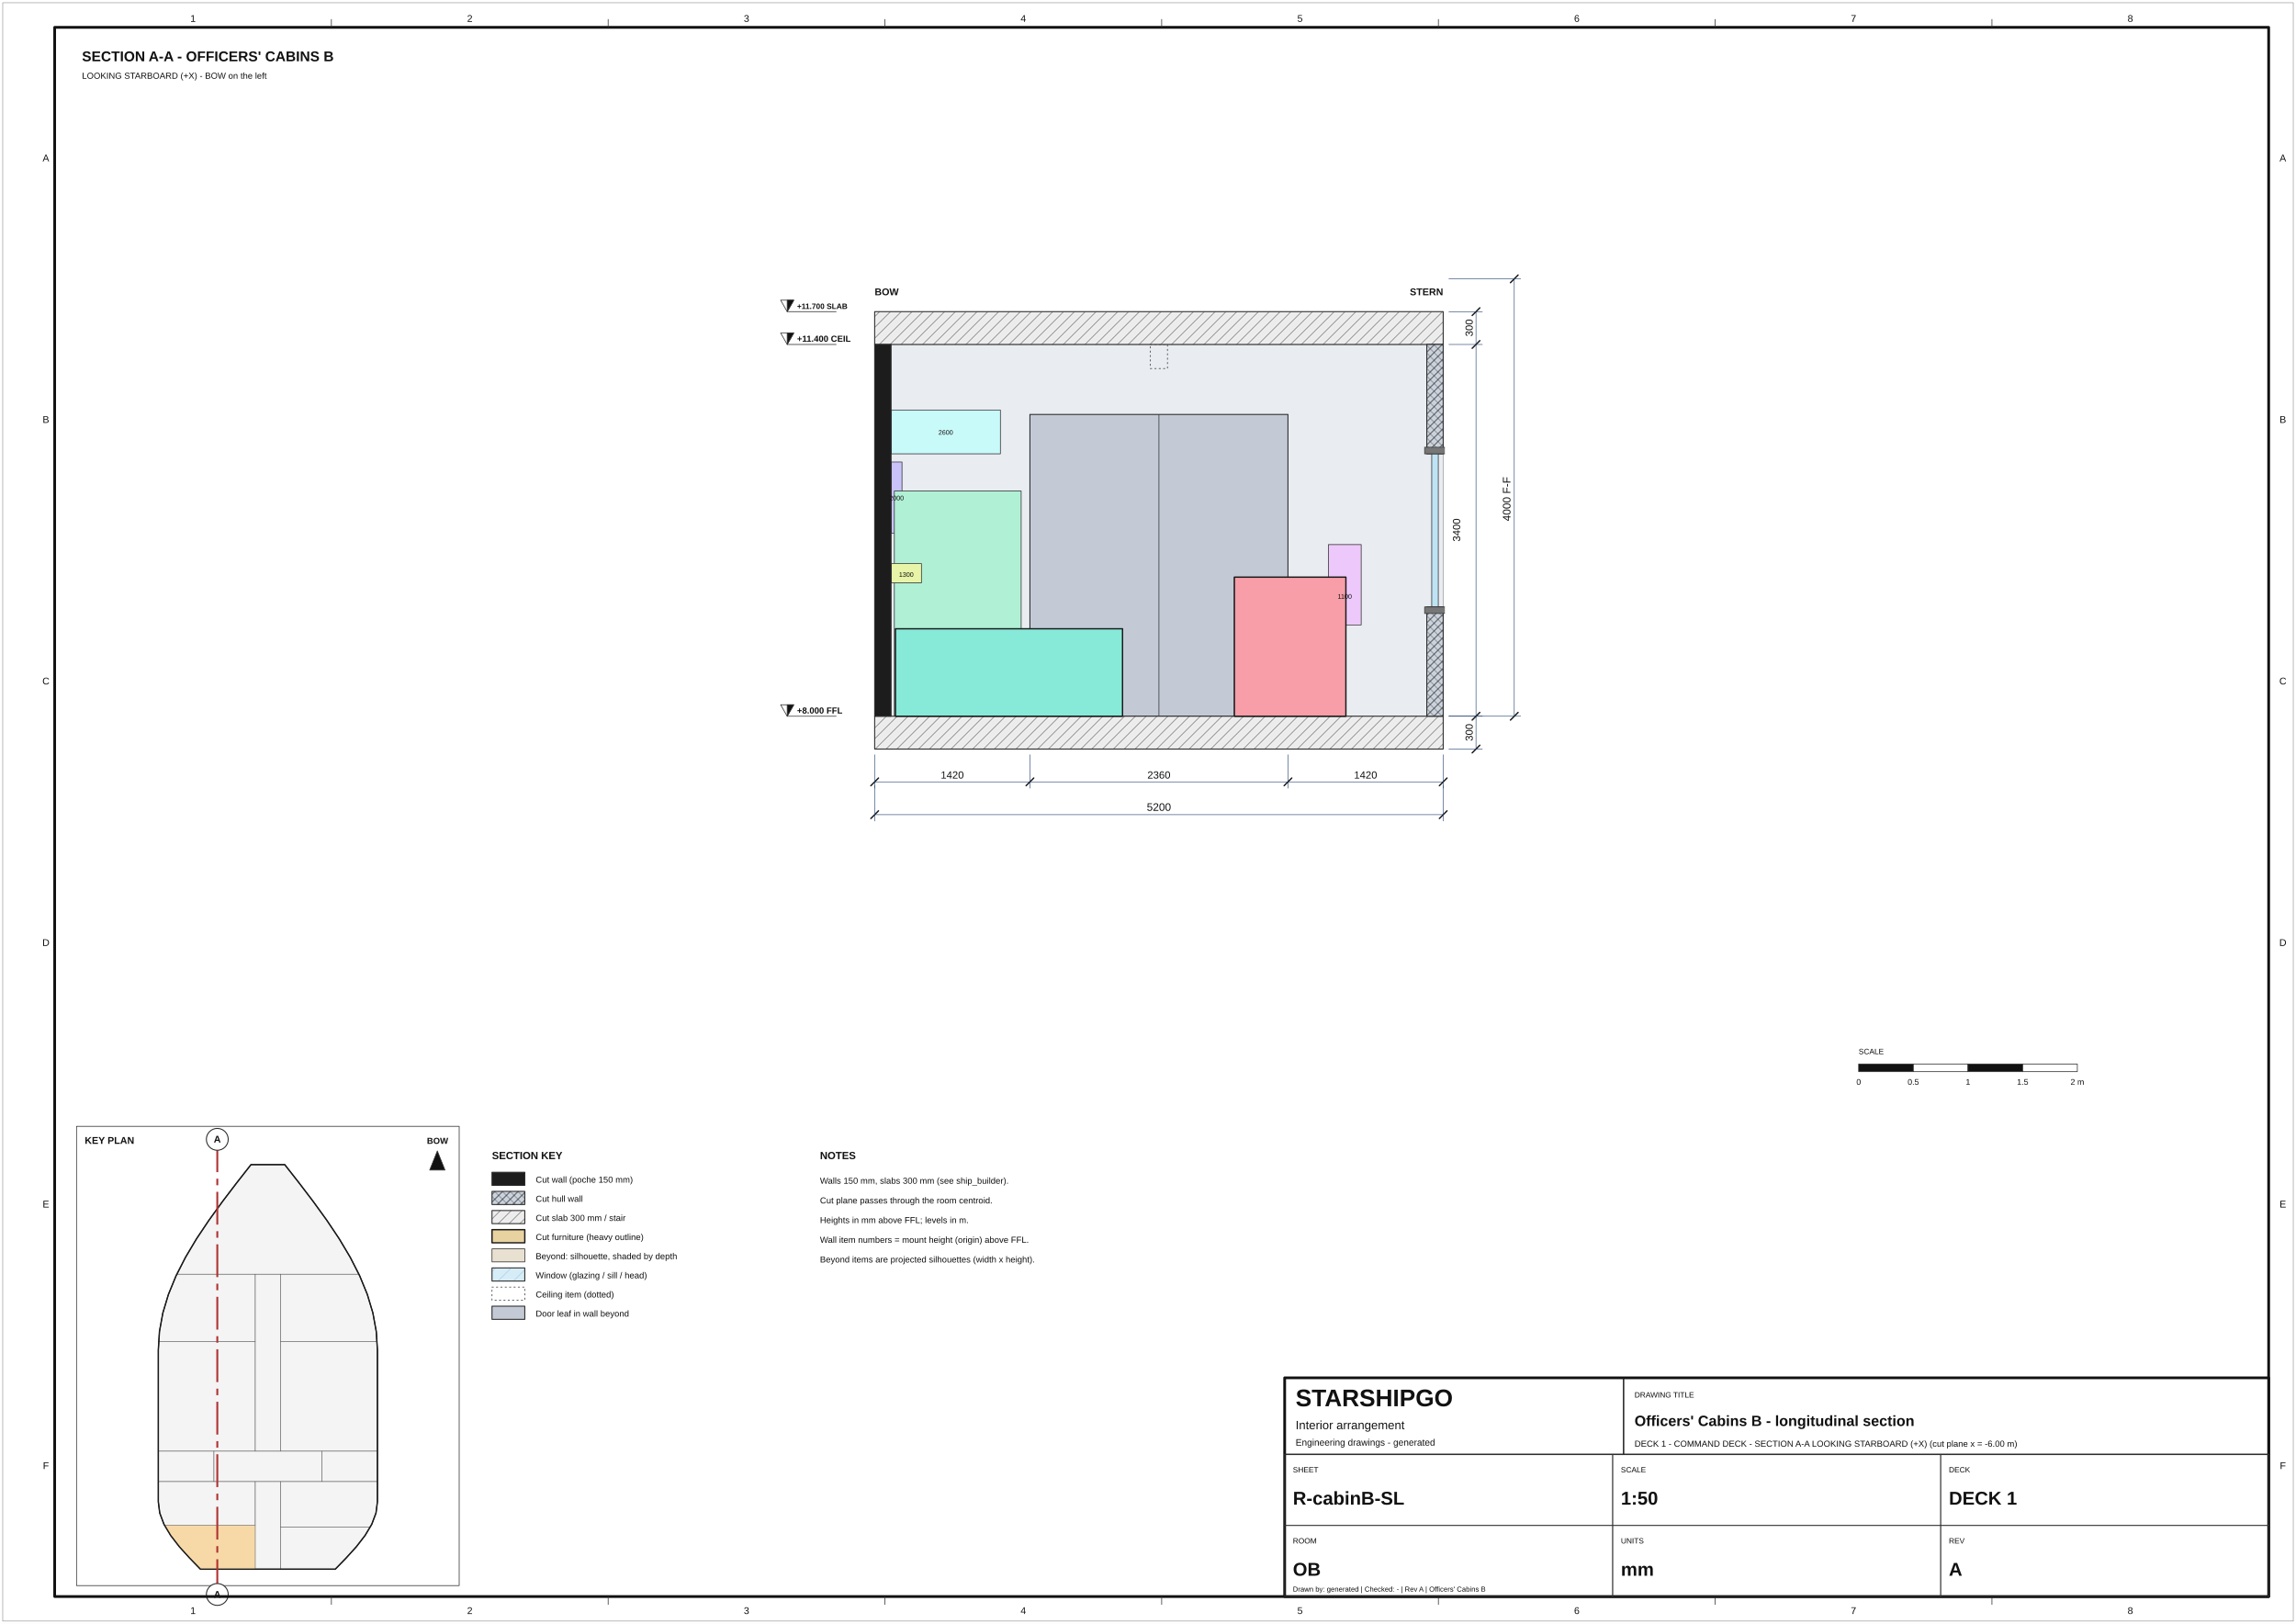
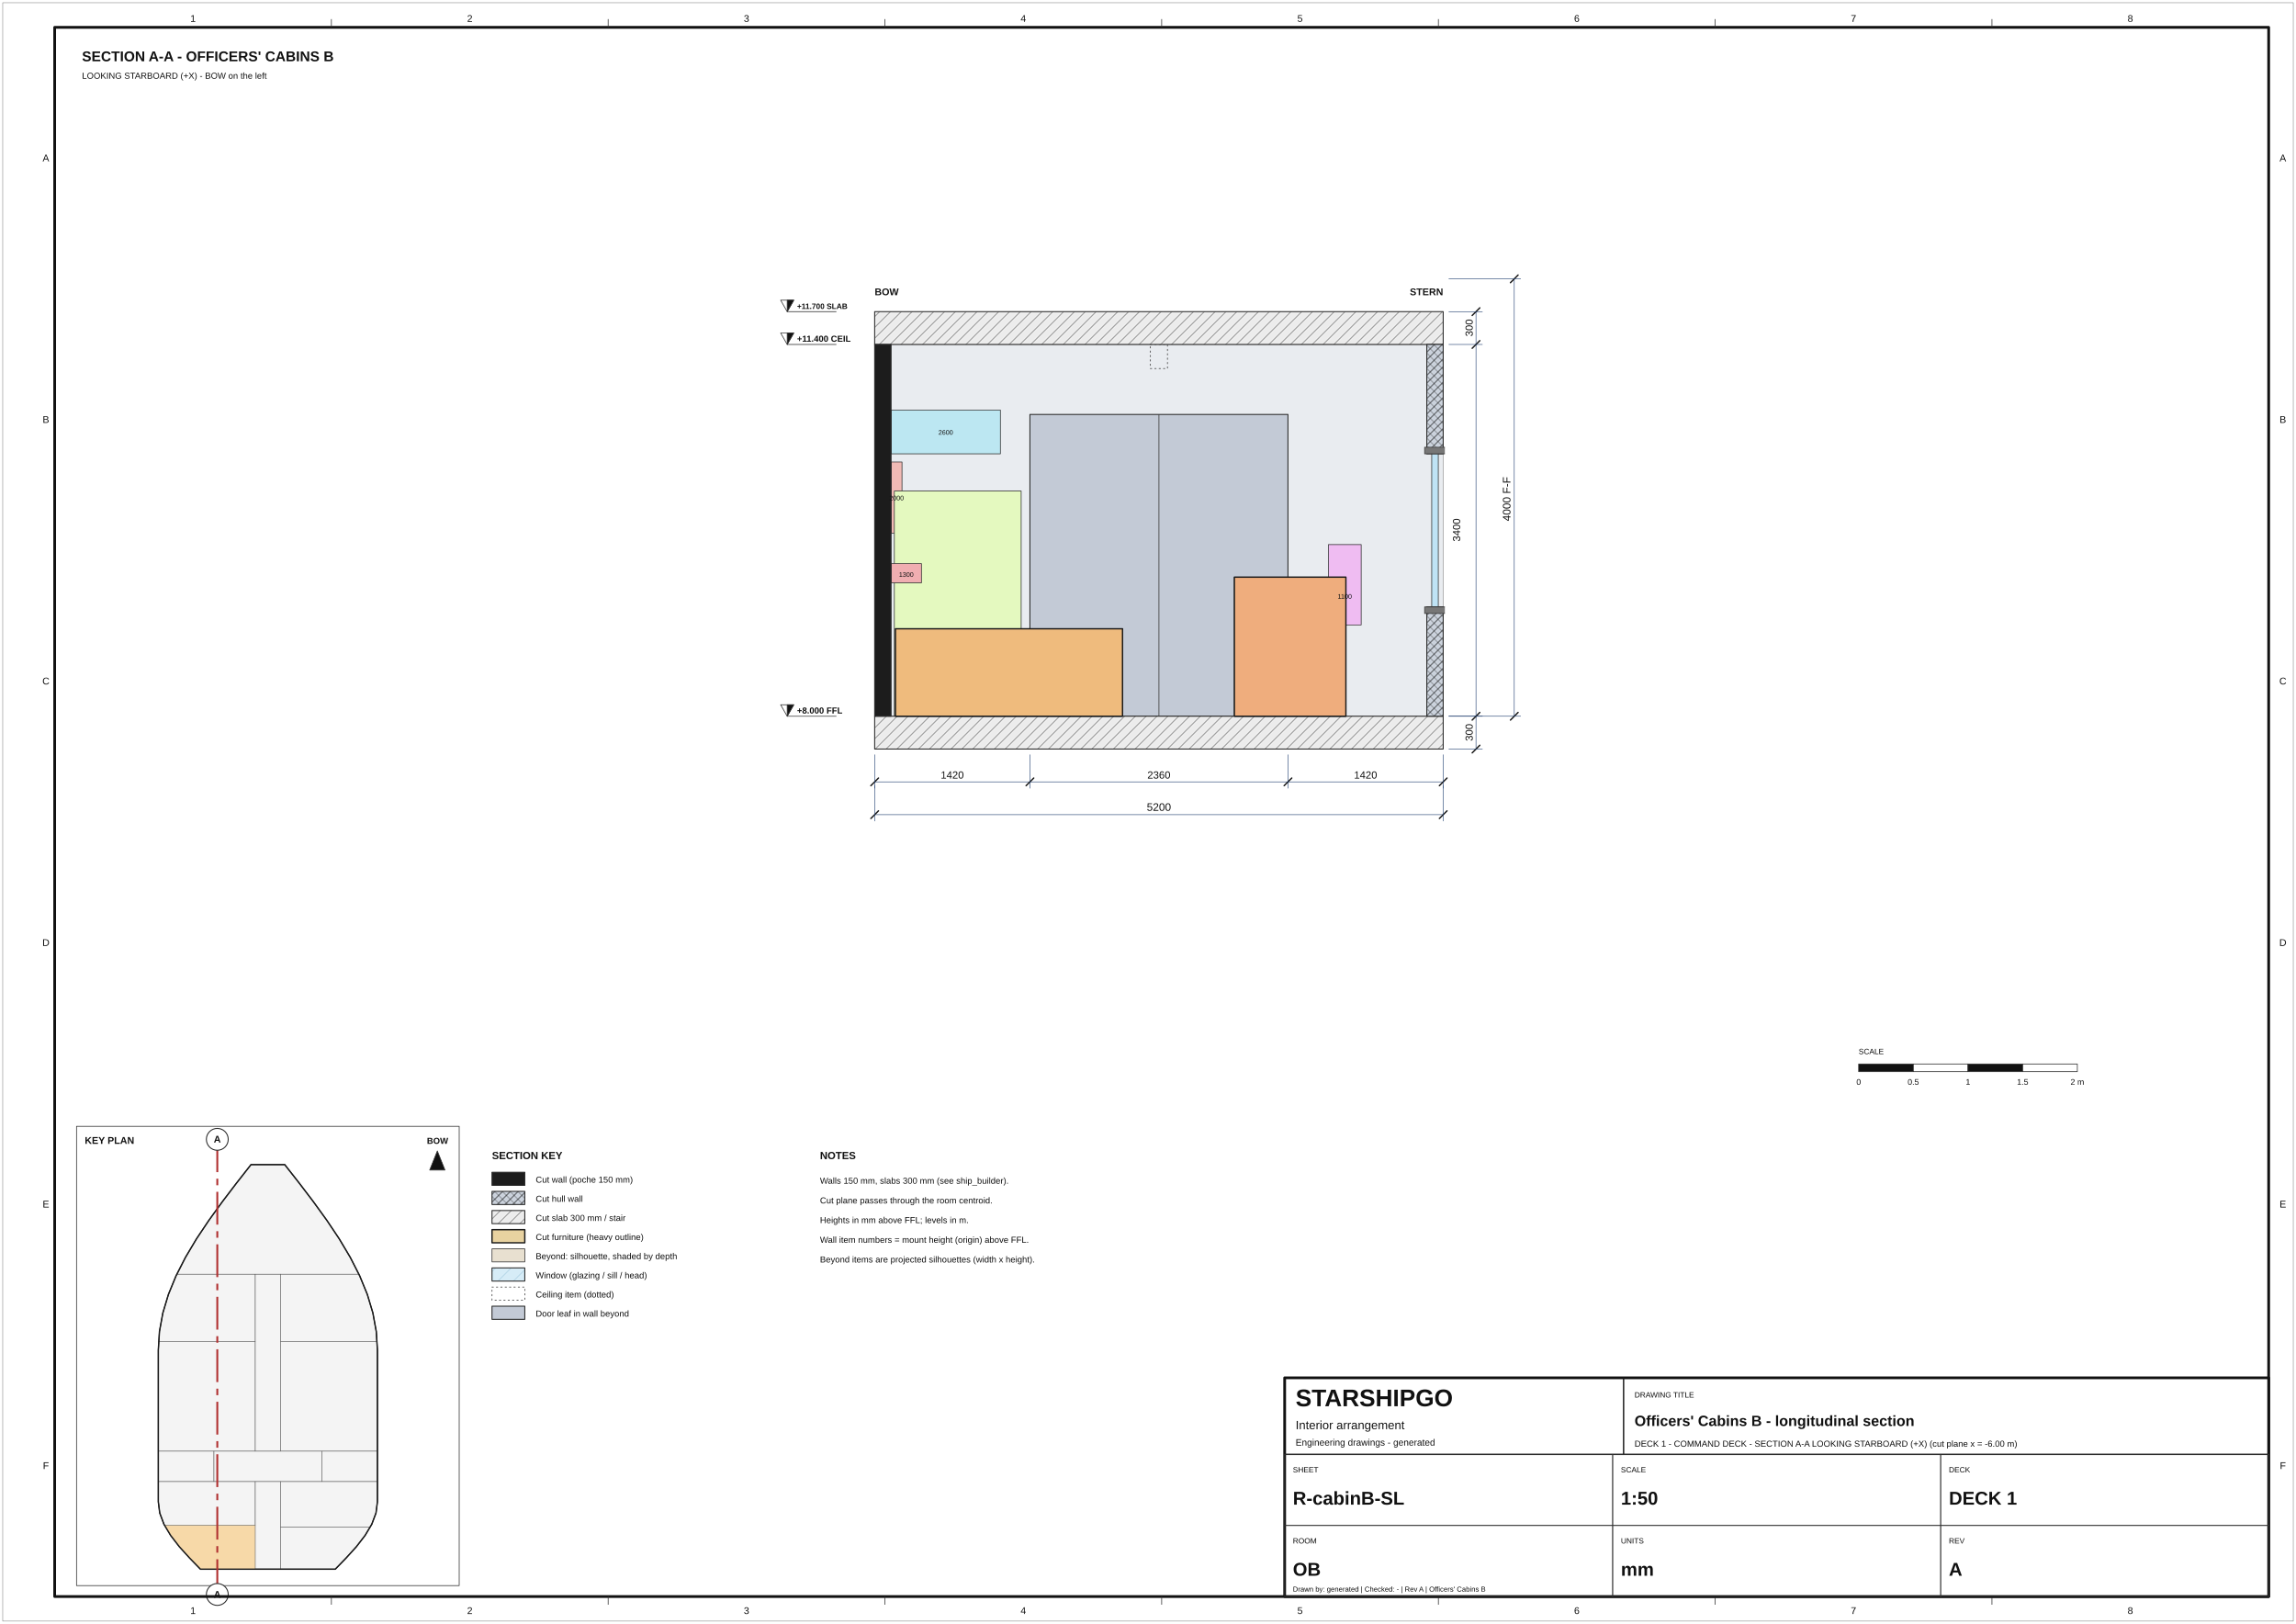
<svg xmlns="http://www.w3.org/2000/svg" width="420mm" height="297mm" viewBox="0 0 420 297">
  <style>
.t{font-family:Arial, Helvetica, 'DejaVu Sans', sans-serif;fill:#111}
.b{font-weight:bold}.i{font-style:italic}
.h{stroke:#111;stroke-width:.5;stroke-linejoin:round;stroke-linecap:round}
.m{stroke:#1a1a1a;stroke-width:.25;stroke-linejoin:round;stroke-linecap:round}
.n{stroke:#2a2a2a;stroke-width:.18;stroke-linejoin:round}
.f{stroke:#333;stroke-width:.13;stroke-linejoin:round}
.x{stroke:#555;stroke-width:.07}
.g{stroke:#9a9a9a;stroke-width:.1}
.gg{stroke:#c4c4c4;stroke-width:.08}
.d{stroke:#1d3c6e;stroke-width:.1}
.dsh{stroke:#222;stroke-width:.18;stroke-dasharray:1.6 .8}
.dot{stroke:#444;stroke-width:.14;stroke-dasharray:.25 .55;stroke-linecap:round}
.hid{stroke:#777;stroke-width:.12;stroke-dasharray:1 .7}
.cl{stroke:#b03030;stroke-width:.12;stroke-dasharray:5 1 1 1}
.cut{stroke:#b03030;stroke-width:.35;stroke-dasharray:6 1.2 1.2 1.2}
.red{stroke:#b03030;stroke-width:.13;stroke-dasharray:1.2 .7}
.none{stroke:none}
.halo{paint-order:stroke;stroke:#fff;stroke-width:.8;stroke-linejoin:round}
</style>
  <defs>
    <pattern id="hSlab" width="1.4" height="1.4" patternUnits="userSpaceOnUse" patternTransform="rotate(45)">
      <rect width="1.4" height="1.4" fill="#ececec" />
      <line x1="0" y1="0" x2="0" y2="1.4" stroke="#222" stroke-width=".13" />
    </pattern>
    <pattern id="hHull" width="1" height="1" patternUnits="userSpaceOnUse" patternTransform="rotate(45)">
      <rect width="1" height="1" fill="#c9d0da" />
      <line x1="0" y1="0" x2="0" y2="1" stroke="#111" stroke-width=".2" />
      <line x1="0" y1="0" x2="1" y2="0" stroke="#111" stroke-width=".1" />
    </pattern>
    <pattern id="hHole" width="1.6" height="1.6" patternUnits="userSpaceOnUse" patternTransform="rotate(-45)">
      <line x1="0" y1="0" x2="0" y2="1.6" stroke="#444" stroke-width=".12" />
    </pattern>
    <pattern id="hZone" width="1.8" height="1.8" patternUnits="userSpaceOnUse" patternTransform="rotate(45)">
      <line x1="0" y1="0" x2="0" y2="1.8" stroke="#d08080" stroke-width=".1" />
    </pattern>
    <pattern id="hPlen" width="1.6" height="1.6" patternUnits="userSpaceOnUse">
      <circle cx=".4" cy=".4" r=".12" fill="#888" />
      <circle cx="1.2" cy="1.2" r=".12" fill="#888" />
    </pattern>
    <pattern id="hGlass" width="2" height="2" patternUnits="userSpaceOnUse" patternTransform="rotate(45)">
      <rect width="2" height="2" fill="#d6ecf7" />
      <line x1="0" y1="0" x2="0" y2="2" stroke="#5a9abb" stroke-width=".08" />
    </pattern>
    <pattern id="hFloor" width="1.2" height="1.2" patternUnits="userSpaceOnUse" patternTransform="rotate(-45)">
      <rect width="1.2" height="1.2" fill="#f2f2f2" />
      <line x1="0" y1="0" x2="0" y2="1.2" stroke="#555" stroke-width=".1" />
    </pattern>
  </defs>
  <rect x="0" y="0" width="420" height="297" fill="#ffffff" />
  <text x="15" y="11.2" font-size="2.6" class="t b">SECTION A-A - OFFICERS' CABINS B</text>
  <text x="15" y="14.4" font-size="1.6" class="t" fill="#555">LOOKING STARBOARD (+X)  -  BOW on the left</text>
  <clipPath id="clipA">
    <rect x="159.7" y="56.7" width="104.6" height="80.6" />
  </clipPath>
  <g clip-path="url(#clipA)">
    <polygon points="160,63 264,63 264,131 160,131" class="x" fill="#e9ecf0" />
    <polygon points="188.4,75.8 235.6,75.8 235.6,131 188.4,131" class="n" fill="#c3cad6" />
    <line x1="212" y1="131" x2="212" y2="75.8" class="f" />
-     <polygon points="163,75 183,75 183,83 163,83" class="f" fill="#c9fafa" />
-     <polygon points="243,99.6 249,99.6 249,114.3 243,114.3" class="f" fill="#edc8fa" />
-     <polygon points="167.08,111.04 172.52,111.04 172.52,115.8 167.08,115.8" class="f" fill="#fac3df" />
-     <polygon points="163,84.5 165,84.5 165,97.5 163,97.5" class="f" fill="#c9c3fa" />
-     <polygon points="168,107.02 171.6,107.02 171.6,115.8 168,115.8" class="f" fill="#e9f5ad" />
-     <polygon points="163.8,111.96 175.8,111.96 175.8,131.02 163.8,131.02" class="f" fill="#f5cbad" />
+     <polygon points="163,75 183,75 183,83 163,83" class="f" fill="#bce7f2" />
+     <polygon points="243,99.6 249,99.6 249,114.3 243,114.3" class="f" fill="#efbcf2" />
+     <polygon points="167.08,111.04 172.52,111.04 172.52,115.8 167.08,115.8" class="f" fill="#f1b5c8" />
+     <polygon points="163,84.5 165,84.5 165,97.5 163,97.5" class="f" fill="#f1bab5" />
+     <polygon points="171.86,113.9 173.74,113.9 173.74,115.8 171.86,115.8" class="f" fill="#f1b4e5" />
+     <polygon points="168,107.02 171.6,107.02 171.6,115.8 168,115.8" class="f" fill="#f1b3b6" />
+     <polygon points="163.8,111.96 175.8,111.96 175.8,131.02 163.8,131.02" class="f" fill="#ddadf5" />
    <polygon points="210.44,63 213.56,63 213.56,67.4 210.44,67.4" class="dot" fill="none" />
-     <polygon points="163.6,89.8 186.8,89.8 186.8,131 163.6,131" class="f" fill="#b0f0d5" />
-     <polygon points="163,103.08 168.56,103.08 168.56,106.6 163,106.6" class="f" fill="#e8f4a7" />
-     <polygon points="163.8,115 205.34,115 205.34,131 163.8,131" class="f" fill="#adf0e4" />
-     <polygon points="225.8,105.56 246.2,105.56 246.2,131 225.8,131" class="f" fill="#f9bcc4" />
+     <polygon points="163.6,89.8 186.8,89.8 186.8,131 163.6,131" class="f" fill="#e4f9bf" />
+     <polygon points="163,103.08 168.56,103.08 168.56,106.6 163,106.6" class="f" fill="#f0aeb1" />
+     <polygon points="163.8,115 205.34,115 205.34,131 163.8,131" class="f" fill="#f4d0a6" />
+     <polygon points="225.8,105.56 246.2,105.56 246.2,131 225.8,131" class="f" fill="#f4c7a6" />
    <polygon points="160,131 264,131 264,137 160,137" class="n" fill="url(#hSlab)" />
    <polygon points="160,57 264,57 264,63 160,63" class="n" fill="url(#hSlab)" />
    <polygon points="160,63 163,63 163,131 160,131" class="n" fill="#1c1c1c" />
    <polygon points="261,111 264,111 264,131 261,131" class="n" fill="url(#hHull)" />
    <polygon points="261,63 264,63 264,83 261,83" class="n" fill="url(#hHull)" />
    <polygon points="261.9,83 263.1,83 263.1,111 261.9,111" class="f" fill="#bfe3f5" />
    <polygon points="260.6,111 264.4,111 264.4,112.2 260.6,112.2" class="f" fill="#777" />
    <polygon points="260.6,81.8 264.4,81.8 264.4,83 260.6,83" class="f" fill="#777" />
-     <polygon points="163.8,115 205.34,115 205.34,131 163.8,131" class="m" fill="#87e9d8" />
-     <polygon points="225.8,105.56 246.2,105.56 246.2,131 225.8,131" class="m" fill="#f79ea9" />
+     <polygon points="163.8,115 205.34,115 205.34,131 163.8,131" class="m" fill="#efbb7d" />
+     <polygon points="225.8,105.56 246.2,105.56 246.2,131 225.8,131" class="m" fill="#efad7d" />
  </g>
  <text x="173" y="79.5" font-size="1.2" class="t" text-anchor="middle" fill="#444">2600</text>
  <text x="246" y="109.5" font-size="1.2" class="t" text-anchor="middle" fill="#444">1100</text>
  <text x="164" y="91.5" font-size="1.2" class="t" text-anchor="middle" fill="#444">2000</text>
  <text x="165.78" y="105.5" font-size="1.2" class="t" text-anchor="middle" fill="#444">1300</text>
  <text x="160" y="54" font-size="1.8" class="t b">BOW</text>
  <text x="264" y="54" font-size="1.8" class="t b" text-anchor="end">STERN</text>
  <line x1="270" y1="137" x2="270" y2="57" class="d" />
  <line x1="269.3" y1="137.7" x2="270.7" y2="136.3" class="m" />
  <line x1="265" y1="137" x2="271.2" y2="137" class="d" />
  <line x1="269.3" y1="131.7" x2="270.7" y2="130.3" class="m" />
  <line x1="265" y1="131" x2="271.2" y2="131" class="d" />
  <line x1="269.3" y1="63.7" x2="270.7" y2="62.3" class="m" />
  <line x1="265" y1="63" x2="271.2" y2="63" class="d" />
  <line x1="269.3" y1="57.7" x2="270.7" y2="56.3" class="m" />
  <line x1="265" y1="57" x2="271.2" y2="57" class="d" />
  <text x="269.4" y="135.54" font-size="1.9" class="t" transform="rotate(-90 269.4 135.54)">300</text>
  <text x="267.1" y="99.05" font-size="1.9" class="t" transform="rotate(-90 267.1 99.05)">3400</text>
  <text x="269.4" y="61.54" font-size="1.9" class="t" transform="rotate(-90 269.4 61.54)">300</text>
  <line x1="277" y1="51" x2="277" y2="131" class="d" />
  <line x1="276.3" y1="51.7" x2="277.7" y2="50.3" class="m" />
  <line x1="276.3" y1="131.7" x2="277.7" y2="130.3" class="m" />
  <line x1="265" y1="51" x2="278.2" y2="51" class="d" />
  <line x1="265" y1="131" x2="278.2" y2="131" class="d" />
  <text x="276.3" y="95.32" font-size="2" class="t" transform="rotate(-90 276.3 95.32)">4000 F-F</text>
  <line x1="144" y1="131" x2="153" y2="131" class="f" />
  <polygon points="144,131 142.8,128.9 145.2,128.9" class="f" fill="#fff" />
  <polygon points="144,131 145.2,128.9 144,128.9" class="f" fill="#111" />
  <text x="145.8" y="130.5" font-size="1.6" class="t b">+8.000 FFL</text>
  <line x1="144" y1="63" x2="153" y2="63" class="f" />
  <polygon points="144,63 142.8,60.9 145.2,60.9" class="f" fill="#fff" />
  <polygon points="144,63 145.2,60.9 144,60.9" class="f" fill="#111" />
  <text x="145.8" y="62.5" font-size="1.6" class="t b">+11.400 CEIL</text>
  <line x1="144" y1="57" x2="153" y2="57" class="f" />
  <polygon points="144,57 142.8,54.9 145.2,54.9" class="f" fill="#fff" />
  <polygon points="144,57 145.2,54.9 144,54.9" class="f" fill="#111" />
  <text x="145.8" y="56.5" font-size="1.4" class="t b">+11.700 SLAB</text>
  <line x1="160" y1="143" x2="264" y2="143" class="d" />
  <line x1="159.3" y1="143.7" x2="160.7" y2="142.3" class="m" />
  <line x1="160" y1="138" x2="160" y2="144.2" class="d" />
  <line x1="187.7" y1="143.7" x2="189.1" y2="142.3" class="m" />
  <line x1="188.4" y1="138" x2="188.4" y2="144.2" class="d" />
  <line x1="234.9" y1="143.7" x2="236.3" y2="142.3" class="m" />
  <line x1="235.6" y1="138" x2="235.6" y2="144.2" class="d" />
  <line x1="263.3" y1="143.7" x2="264.7" y2="142.3" class="m" />
  <line x1="264" y1="138" x2="264" y2="144.2" class="d" />
  <text x="174.2" y="142.4" font-size="1.9" class="t" text-anchor="middle">1420</text>
  <text x="212" y="142.4" font-size="1.9" class="t" text-anchor="middle">2360</text>
  <text x="249.8" y="142.4" font-size="1.9" class="t" text-anchor="middle">1420</text>
  <line x1="160" y1="149" x2="264" y2="149" class="d" />
  <line x1="159.3" y1="149.7" x2="160.7" y2="148.3" class="m" />
  <line x1="263.3" y1="149.7" x2="264.7" y2="148.3" class="m" />
  <line x1="160" y1="143.6" x2="160" y2="150.2" class="d" />
  <line x1="264" y1="143.6" x2="264" y2="150.2" class="d" />
  <text x="212" y="148.3" font-size="2" class="t" text-anchor="middle">5200</text>
  <text x="340" y="192.8" font-size="1.4" class="t" fill="#666">SCALE</text>
  <rect x="340" y="194.6" width="10" height="1.4" class="f" fill="#111" />
  <rect x="350" y="194.6" width="10" height="1.4" class="f" fill="#fff" />
  <rect x="360" y="194.6" width="10" height="1.4" class="f" fill="#111" />
  <rect x="370" y="194.6" width="10" height="1.4" class="f" fill="#fff" />
  <text x="340" y="198.4" font-size="1.5" class="t" text-anchor="middle">0</text>
  <text x="350" y="198.4" font-size="1.5" class="t" text-anchor="middle">0.5</text>
  <text x="360" y="198.4" font-size="1.5" class="t" text-anchor="middle">1</text>
  <text x="370" y="198.4" font-size="1.5" class="t" text-anchor="middle">1.5</text>
  <text x="380" y="198.4" font-size="1.5" class="t" text-anchor="middle">2 m</text>
  <rect x="14" y="206" width="70" height="84" class="f" fill="none" />
  <text x="15.5" y="209.2" font-size="1.8" class="t b">KEY PLAN</text>
  <polygon points="52.08,213 54.74,216.39 57.32,219.78 59.78,223.18 62.05,226.57 64.07,229.96 65.8,233.35 67.19,236.74 68.21,240.13 68.83,243.53 69.04,246.92 69.04,274.67 68.78,276.72 68.01,278.78 66.78,280.83 65.19,282.89 63.33,284.94 61.33,287 36.67,287 34.67,284.94 32.81,282.89 31.22,280.83 29.99,278.78 29.22,276.72 28.96,274.67 28.96,246.92 29.17,243.53 29.79,240.13 30.81,236.74 32.2,233.35 33.93,229.96 35.95,226.57 38.22,223.18 40.68,219.78 43.26,216.39 45.92,213" class="n" fill="#f4f4f4" />
  <polygon points="46.69,233.04 51.31,233.04 51.31,265.42 46.69,265.42" class="x" fill="none" />
  <polygon points="46.69,270.97 51.31,270.97 51.31,287 46.69,287" class="x" fill="none" />
  <polygon points="39.13,265.42 58.87,265.42 58.87,270.97 39.13,270.97" class="x" fill="none" />
  <polygon points="28.96,265.42 39.13,265.42 39.13,270.97 28.96,270.97" class="x" fill="none" />
  <polygon points="58.87,265.42 69.04,265.42 69.04,270.97 58.87,270.97" class="x" fill="none" />
  <polygon points="33.93,229.96 35.95,226.57 38.22,223.18 40.68,219.78 43.26,216.39 45.92,213 52.08,213 54.74,216.39 57.32,219.78 59.78,223.18 62.05,226.57 64.07,229.96 65.65,233.04 32.35,233.04" class="x" fill="none" />
  <polygon points="29.17,243.53 29.79,240.13 30.81,236.74 32.2,233.35 32.35,233.04 46.69,233.04 46.69,245.38 29.05,245.38" class="x" fill="none" />
  <polygon points="28.96,246.92 29.05,245.38 46.69,245.38 46.69,265.42 28.96,265.42" class="x" fill="none" />
  <polygon points="51.31,233.04 65.65,233.04 65.8,233.35 67.19,236.74 68.21,240.13 68.83,243.53 68.95,245.38 51.31,245.38" class="x" fill="none" />
  <polygon points="51.31,245.38 68.95,245.38 69.04,246.92 69.04,265.42 51.31,265.42" class="x" fill="none" />
  <polygon points="29.99,278.78 29.22,276.72 28.96,274.67 28.96,270.97 46.69,270.97 46.69,278.98 30.11,278.98" class="x" fill="none" />
  <polygon points="34.67,284.94 32.81,282.89 31.22,280.83 30.11,278.98 46.69,278.98 46.69,287 36.67,287" class="x" fill="#f7d9a8" />
  <polygon points="51.31,270.97 69.04,270.97 69.04,274.67 68.78,276.72 68.01,278.78 67.7,279.29 51.31,279.29" class="x" fill="none" />
  <polygon points="51.31,279.29 67.7,279.29 66.78,280.83 65.19,282.89 63.33,284.94 61.33,287 51.31,287" class="x" fill="none" />
  <polygon points="52.08,213 54.74,216.39 57.32,219.78 59.78,223.18 62.05,226.57 64.07,229.96 65.8,233.35 67.19,236.74 68.21,240.13 68.83,243.53 69.04,246.92 69.04,274.67 68.78,276.72 68.01,278.78 66.78,280.83 65.19,282.89 63.33,284.94 61.33,287 36.67,287 34.67,284.94 32.81,282.89 31.22,280.83 29.99,278.78 29.22,276.72 28.96,274.67 28.96,246.92 29.17,243.53 29.79,240.13 30.81,236.74 32.2,233.35 33.93,229.96 35.95,226.57 38.22,223.18 40.68,219.78 43.26,216.39 45.92,213" class="m" fill="none" />
  <line x1="39.75" y1="208.38" x2="39.75" y2="291.62" class="cut" />
  <circle cx="39.75" cy="208.38" r="2" class="n" fill="#fff" />
  <text x="39.75" y="208.97" font-size="1.8" class="t b" text-anchor="middle">A</text>
  <circle cx="39.75" cy="291.62" r="2" class="n" fill="#fff" />
  <text x="39.75" y="292.23" font-size="1.8" class="t b" text-anchor="middle">A</text>
  <text x="82" y="209.2" font-size="1.6" class="t b" text-anchor="end">BOW</text>
  <polygon points="80,210.5 81.4,214 78.6,214" class="f" fill="#111" />
  <text x="90" y="212" font-size="1.9" class="t b">SECTION KEY</text>
  <rect x="90" y="214.4" width="6" height="2.4" class="n" fill="#1c1c1c" />
  <text x="98" y="216.3" font-size="1.6" class="t">Cut wall (poche 150 mm)</text>
  <rect x="90" y="217.9" width="6" height="2.4" class="n" fill="url(#hHull)" />
  <text x="98" y="219.8" font-size="1.6" class="t">Cut hull wall</text>
  <rect x="90" y="221.4" width="6" height="2.4" class="n" fill="url(#hSlab)" />
  <text x="98" y="223.3" font-size="1.6" class="t">Cut slab 300 mm / stair</text>
  <rect x="90" y="224.9" width="6" height="2.4" class="m" fill="#e8d2a0" />
  <text x="98" y="226.8" font-size="1.6" class="t">Cut furniture (heavy outline)</text>
  <rect x="90" y="228.4" width="6" height="2.4" class="f" fill="#e8e0d0" />
  <text x="98" y="230.3" font-size="1.6" class="t">Beyond: silhouette, shaded by depth</text>
  <rect x="90" y="231.9" width="6" height="2.4" class="n" fill="url(#hGlass)" />
  <text x="98" y="233.8" font-size="1.6" class="t">Window (glazing / sill / head)</text>
  <rect x="90" y="235.4" width="6" height="2.4" class="dot" fill="none" />
  <text x="98" y="237.3" font-size="1.6" class="t">Ceiling item (dotted)</text>
  <rect x="90" y="238.9" width="6" height="2.4" class="n" fill="#c3cad6" />
  <text x="98" y="240.8" font-size="1.6" class="t">Door leaf in wall beyond</text>
  <text x="150" y="212" font-size="1.9" class="t b">NOTES</text>
  <text x="150" y="216.5" font-size="1.6" class="t">Walls 150 mm, slabs 300 mm (see ship_builder).</text>
  <text x="150" y="220.1" font-size="1.6" class="t">Cut plane passes through the room centroid.</text>
  <text x="150" y="223.7" font-size="1.6" class="t">Heights in mm above FFL; levels in m.</text>
  <text x="150" y="227.3" font-size="1.6" class="t">Wall item numbers = mount height (origin) above FFL.</text>
  <text x="150" y="230.9" font-size="1.6" class="t">Beyond items are projected silhouettes (width x height).</text>
  <rect x="0.5" y="0.5" width="419" height="296" class="x" fill="none" />
  <rect x="10" y="5" width="405" height="287" class="h" fill="none" />
  <text x="35.31" y="4" font-size="1.8" class="t" text-anchor="middle">1</text>
  <text x="35.31" y="295.2" font-size="1.8" class="t" text-anchor="middle">1</text>
  <text x="85.94" y="4" font-size="1.8" class="t" text-anchor="middle">2</text>
  <text x="85.94" y="295.2" font-size="1.8" class="t" text-anchor="middle">2</text>
  <line x1="60.62" y1="3.5" x2="60.62" y2="5" class="f" />
  <line x1="60.62" y1="292" x2="60.62" y2="293.5" class="f" />
  <text x="136.56" y="4" font-size="1.8" class="t" text-anchor="middle">3</text>
  <text x="136.56" y="295.2" font-size="1.8" class="t" text-anchor="middle">3</text>
  <line x1="111.25" y1="3.5" x2="111.25" y2="5" class="f" />
  <line x1="111.25" y1="292" x2="111.25" y2="293.5" class="f" />
  <text x="187.19" y="4" font-size="1.8" class="t" text-anchor="middle">4</text>
  <text x="187.19" y="295.2" font-size="1.8" class="t" text-anchor="middle">4</text>
  <line x1="161.88" y1="3.5" x2="161.88" y2="5" class="f" />
  <line x1="161.88" y1="292" x2="161.88" y2="293.5" class="f" />
  <text x="237.81" y="4" font-size="1.8" class="t" text-anchor="middle">5</text>
  <text x="237.81" y="295.2" font-size="1.8" class="t" text-anchor="middle">5</text>
  <line x1="212.5" y1="3.5" x2="212.5" y2="5" class="f" />
  <line x1="212.5" y1="292" x2="212.5" y2="293.5" class="f" />
  <text x="288.44" y="4" font-size="1.8" class="t" text-anchor="middle">6</text>
  <text x="288.44" y="295.2" font-size="1.8" class="t" text-anchor="middle">6</text>
  <line x1="263.12" y1="3.5" x2="263.12" y2="5" class="f" />
  <line x1="263.12" y1="292" x2="263.12" y2="293.5" class="f" />
  <text x="339.06" y="4" font-size="1.8" class="t" text-anchor="middle">7</text>
  <text x="339.06" y="295.2" font-size="1.8" class="t" text-anchor="middle">7</text>
  <line x1="313.75" y1="3.5" x2="313.75" y2="5" class="f" />
  <line x1="313.75" y1="292" x2="313.75" y2="293.5" class="f" />
  <text x="389.69" y="4" font-size="1.8" class="t" text-anchor="middle">8</text>
  <text x="389.69" y="295.2" font-size="1.8" class="t" text-anchor="middle">8</text>
  <line x1="364.38" y1="3.5" x2="364.38" y2="5" class="f" />
  <line x1="364.38" y1="292" x2="364.38" y2="293.5" class="f" />
  <text x="8.4" y="29.52" font-size="1.8" class="t" text-anchor="middle">A</text>
  <text x="417.6" y="29.52" font-size="1.8" class="t" text-anchor="middle">A</text>
  <text x="8.4" y="77.35" font-size="1.8" class="t" text-anchor="middle">B</text>
  <text x="417.6" y="77.35" font-size="1.8" class="t" text-anchor="middle">B</text>
  <text x="8.4" y="125.18" font-size="1.8" class="t" text-anchor="middle">C</text>
  <text x="417.6" y="125.18" font-size="1.8" class="t" text-anchor="middle">C</text>
  <text x="8.4" y="173.02" font-size="1.8" class="t" text-anchor="middle">D</text>
  <text x="417.6" y="173.02" font-size="1.8" class="t" text-anchor="middle">D</text>
  <text x="8.4" y="220.85" font-size="1.8" class="t" text-anchor="middle">E</text>
  <text x="417.6" y="220.85" font-size="1.8" class="t" text-anchor="middle">E</text>
  <text x="8.4" y="268.68" font-size="1.8" class="t" text-anchor="middle">F</text>
  <text x="417.6" y="268.68" font-size="1.8" class="t" text-anchor="middle">F</text>
  <rect x="235" y="252" width="180" height="40" class="h" fill="#ffffff" />
  <line x1="235" y1="266" x2="415" y2="266" class="m" />
  <line x1="297" y1="252" x2="297" y2="266" class="m" />
  <text x="237" y="257.2" font-size="4.4" class="t b">STARSHIPGO</text>
  <text x="237" y="261.4" font-size="2.2" class="t">Interior arrangement</text>
  <text x="237" y="264.4" font-size="1.7" class="t" fill="#444">Engineering drawings - generated</text>
  <text x="299" y="255.6" font-size="1.4" class="t" fill="#666">DRAWING TITLE</text>
  <text x="299" y="260.8" font-size="2.7" class="t b">Officers' Cabins B - longitudinal section</text>
  <text x="299" y="264.6" font-size="1.6" class="t">DECK 1 - COMMAND DECK  -  SECTION A-A LOOKING STARBOARD (+X)  (cut plane x = -6.00 m)</text>
  <rect x="235" y="266" width="60" height="13" class="f" fill="none" />
  <text x="236.5" y="269.3" font-size="1.4" class="t" fill="#666">SHEET</text>
  <text x="236.5" y="275.2" font-size="3.4" class="t b">R-cabinB-SL</text>
  <rect x="295" y="266" width="60" height="13" class="f" fill="none" />
  <text x="296.5" y="269.3" font-size="1.4" class="t" fill="#666">SCALE</text>
  <text x="296.5" y="275.2" font-size="3.4" class="t b">1:50</text>
  <rect x="355" y="266" width="60" height="13" class="f" fill="none" />
  <text x="356.5" y="269.3" font-size="1.4" class="t" fill="#666">DECK</text>
  <text x="356.5" y="275.2" font-size="3.4" class="t b">DECK 1</text>
  <rect x="235" y="279" width="60" height="13" class="f" fill="none" />
  <text x="236.5" y="282.3" font-size="1.4" class="t" fill="#666">ROOM</text>
  <text x="236.5" y="288.2" font-size="3.4" class="t b">OB</text>
  <rect x="295" y="279" width="60" height="13" class="f" fill="none" />
  <text x="296.5" y="282.3" font-size="1.4" class="t" fill="#666">UNITS</text>
  <text x="296.5" y="288.2" font-size="3.4" class="t b">mm</text>
  <rect x="355" y="279" width="60" height="13" class="f" fill="none" />
  <text x="356.5" y="282.3" font-size="1.4" class="t" fill="#666">REV</text>
  <text x="356.5" y="288.2" font-size="3.4" class="t b">A</text>
  <text x="236.5" y="291.1" font-size="1.3" class="t" fill="#555">Drawn by: generated   |   Checked: -   |   Rev A   |   Officers' Cabins B</text>
</svg>
